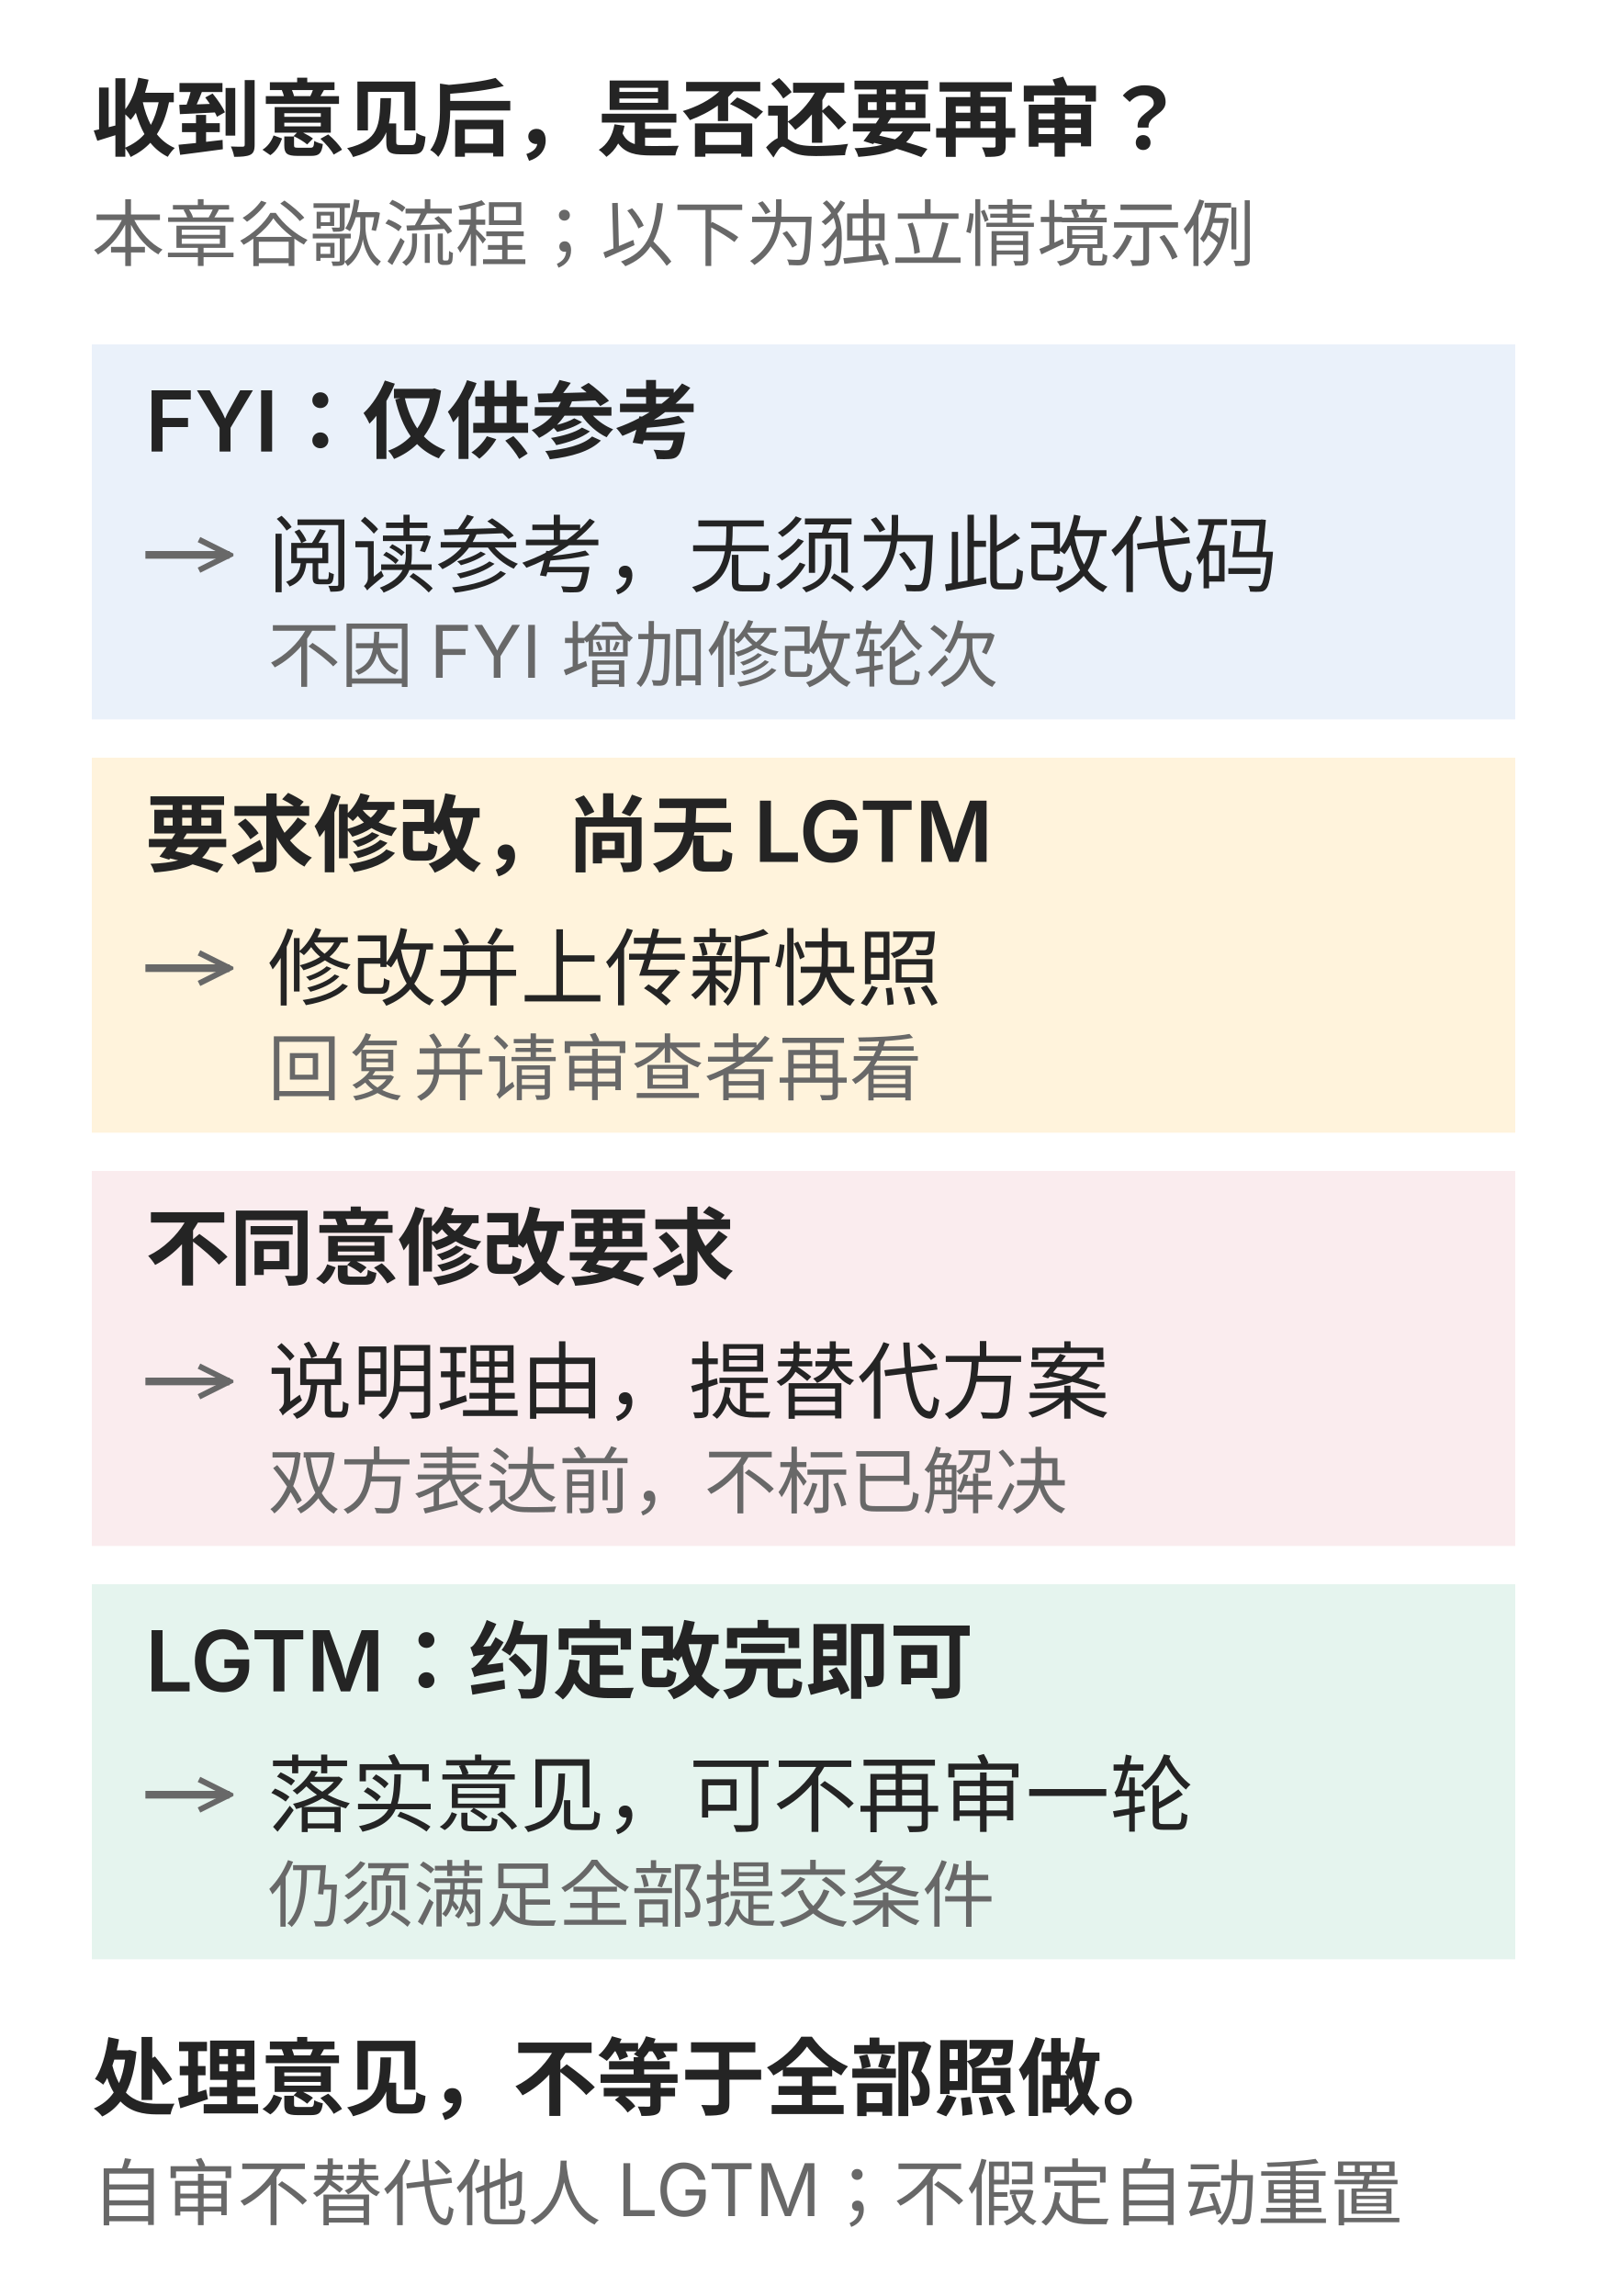
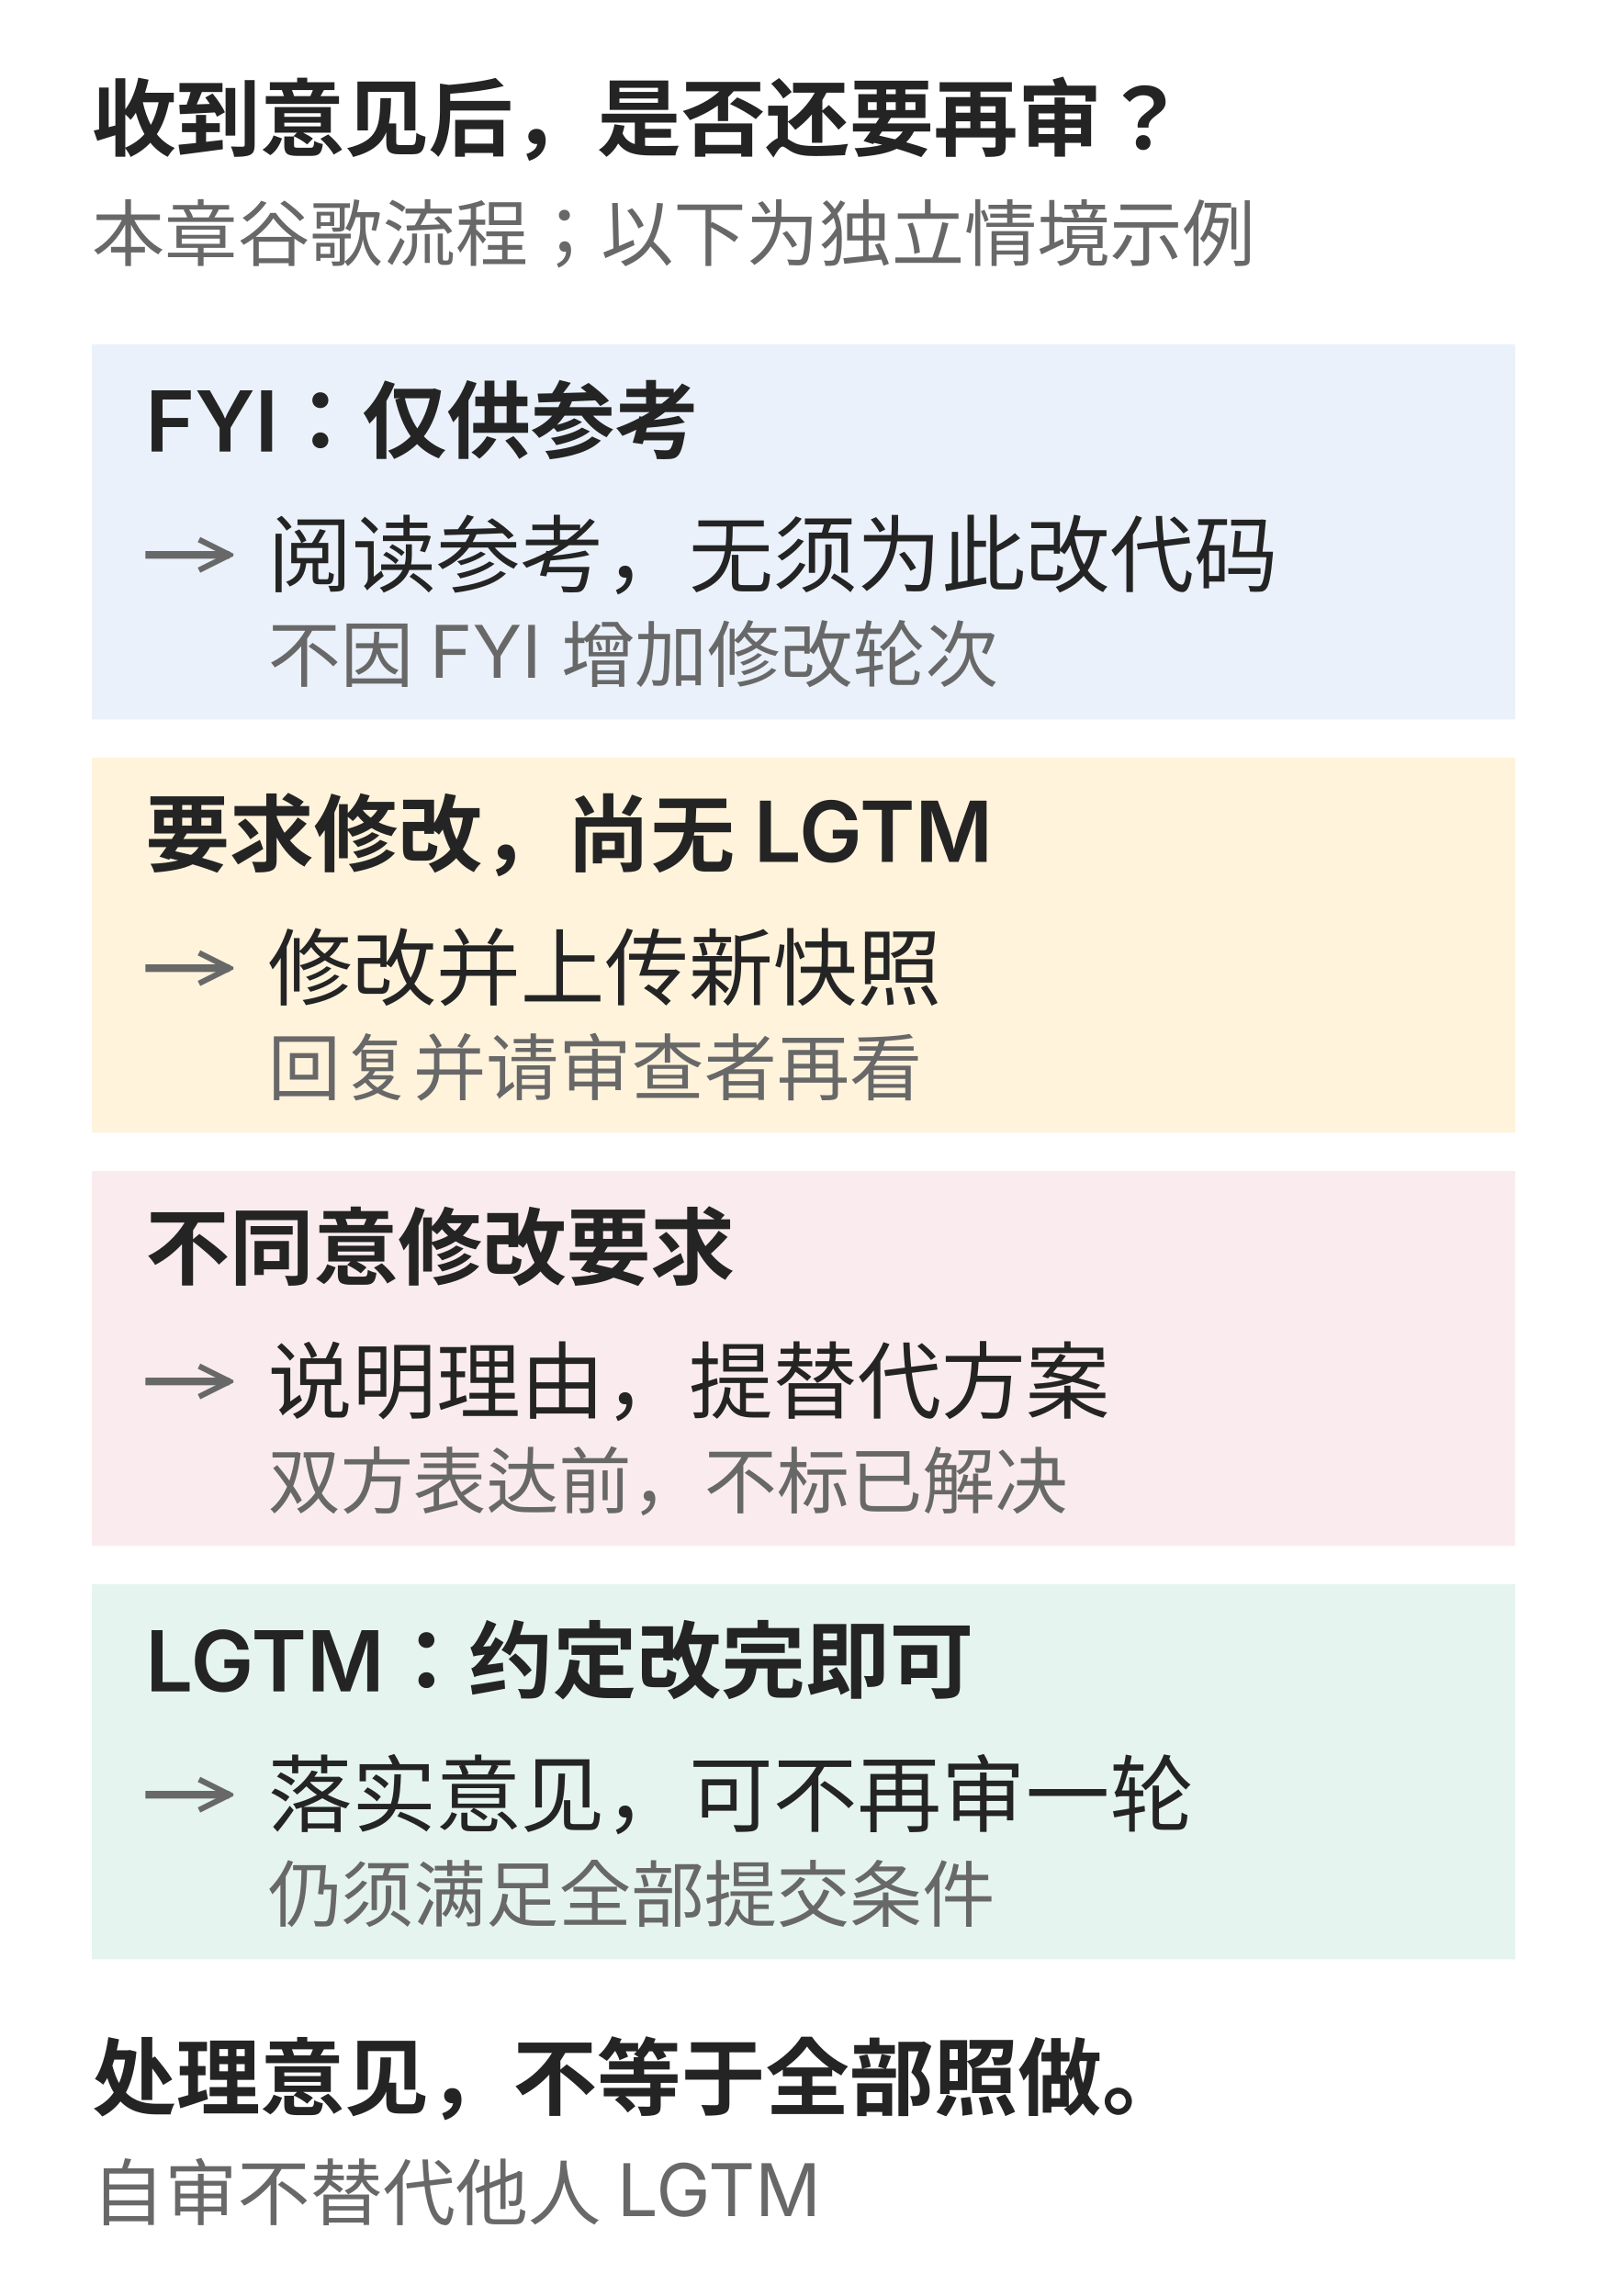
<svg xmlns="http://www.w3.org/2000/svg" id="ch09-01m-diagram" class="chapter-svg cg-ch09-01" role="img" aria-labelledby="ch09-01m-title ch09-01m-desc" viewBox="0 0 420 600" width="420" height="600">
  <style>
.cg-ch09-01#ch09-01m-diagram text{font-family:-apple-system,BlinkMacSystemFont,'Segoe UI','PingFang SC','Microsoft YaHei',sans-serif;font-size:22px;font-weight:400;letter-spacing:0;fill:var(--diagram-ink,#242424)}
.cg-ch09-01#ch09-01m-diagram .strong{font-weight:600}
.cg-ch09-01#ch09-01m-diagram .small{font-size:19px;fill:var(--diagram-muted,#686868)}
.cg-ch09-01#ch09-01m-diagram .peer{fill:var(--diagram-secondary,#2f6eac);font-weight:600}
.cg-ch09-01#ch09-01m-diagram .author{fill:var(--diagram-primary,#087f6d);font-weight:600}
.cg-ch09-01#ch09-01m-diagram .danger{fill:var(--diagram-danger,#b54750);font-weight:600}
.cg-ch09-01#ch09-01m-diagram .line{fill:none;stroke:var(--diagram-line,#b9c9c0);stroke-width:1.5}
.cg-ch09-01#ch09-01m-diagram .arrow{fill:none;stroke:var(--diagram-muted,#686868);stroke-width:2;marker-end:url(#ch09-01m-arrow)}
</style>
  <defs>
    <marker id="ch09-01m-arrow" viewBox="0 0 10 10" refX="9" refY="5" markerWidth="10" markerHeight="10" markerUnits="userSpaceOnUse" orient="auto">
      <path d="M1 1 L9 5 L1 9" fill="none" stroke="var(--diagram-muted,#686868)" stroke-width="1.5" />
    </marker>
  </defs>
  <rect id="ch09-01m-box1" x="0" y="0" width="420" height="600" rx="0" fill="var(--diagram-bg,#fff)" />
  <text x="24" y="39" class="strong" text-anchor="start">收到意见后，是否还要再审？</text>
  <text x="24" y="68" class="small" text-anchor="start">本章谷歌流程；以下为独立情境示例</text>
  <rect id="ch09-01m-box2" x="24" y="90" width="372" height="98" rx="0" fill="var(--diagram-secondary-soft,#eaf1fa)" />
  <text x="38" y="118" class="strong" text-anchor="start" data-box="ch09-01m-box2">FYI：仅供参考</text>
  <path d="M38 145 H60" class="arrow" />
  <text x="70" y="153" class="" text-anchor="start" data-box="ch09-01m-box2">阅读参考，无须为此改代码</text>
  <text x="70" y="178" class="small" text-anchor="start" data-box="ch09-01m-box2">不因 FYI 增加修改轮次</text>
  <rect id="ch09-01m-box3" x="24" y="198" width="372" height="98" rx="0" fill="var(--diagram-warm-soft,#fff3dc)" />
  <text x="38" y="226" class="strong" text-anchor="start" data-box="ch09-01m-box3">要求修改，尚无 LGTM</text>
  <path d="M38 253 H60" class="arrow" />
  <text x="70" y="261" class="" text-anchor="start" data-box="ch09-01m-box3">修改并上传新快照</text>
  <text x="70" y="286" class="small" text-anchor="start" data-box="ch09-01m-box3">回复并请审查者再看</text>
  <rect id="ch09-01m-box4" x="24" y="306" width="372" height="98" rx="0" fill="var(--diagram-danger-soft,#faecee)" />
  <text x="38" y="334" class="strong" text-anchor="start" data-box="ch09-01m-box4">不同意修改要求</text>
  <path d="M38 361 H60" class="arrow" />
  <text x="70" y="369" class="" text-anchor="start" data-box="ch09-01m-box4">说明理由，提替代方案</text>
  <text x="70" y="394" class="small" text-anchor="start" data-box="ch09-01m-box4">双方表达前，不标已解决</text>
  <rect id="ch09-01m-box5" x="24" y="414" width="372" height="98" rx="0" fill="var(--diagram-primary-soft,#e5f4ee)" />
  <text x="38" y="442" class="strong" text-anchor="start" data-box="ch09-01m-box5">LGTM：约定改完即可</text>
  <path d="M38 469 H60" class="arrow" />
  <text x="70" y="477" class="" text-anchor="start" data-box="ch09-01m-box5">落实意见，可不再审一轮</text>
  <text x="70" y="502" class="small" text-anchor="start" data-box="ch09-01m-box5">仍须满足全部提交条件</text>
  <text x="24" y="551" class="strong" text-anchor="start">处理意见，不等于全部照做。</text>
-   <text x="24" y="580" class="small" text-anchor="start">自审不替代他人 LGTM；不假定自动重置</text>
+   <text x="24" y="580" class="small" text-anchor="start">自审不替代他人 LGTM</text>
</svg>
